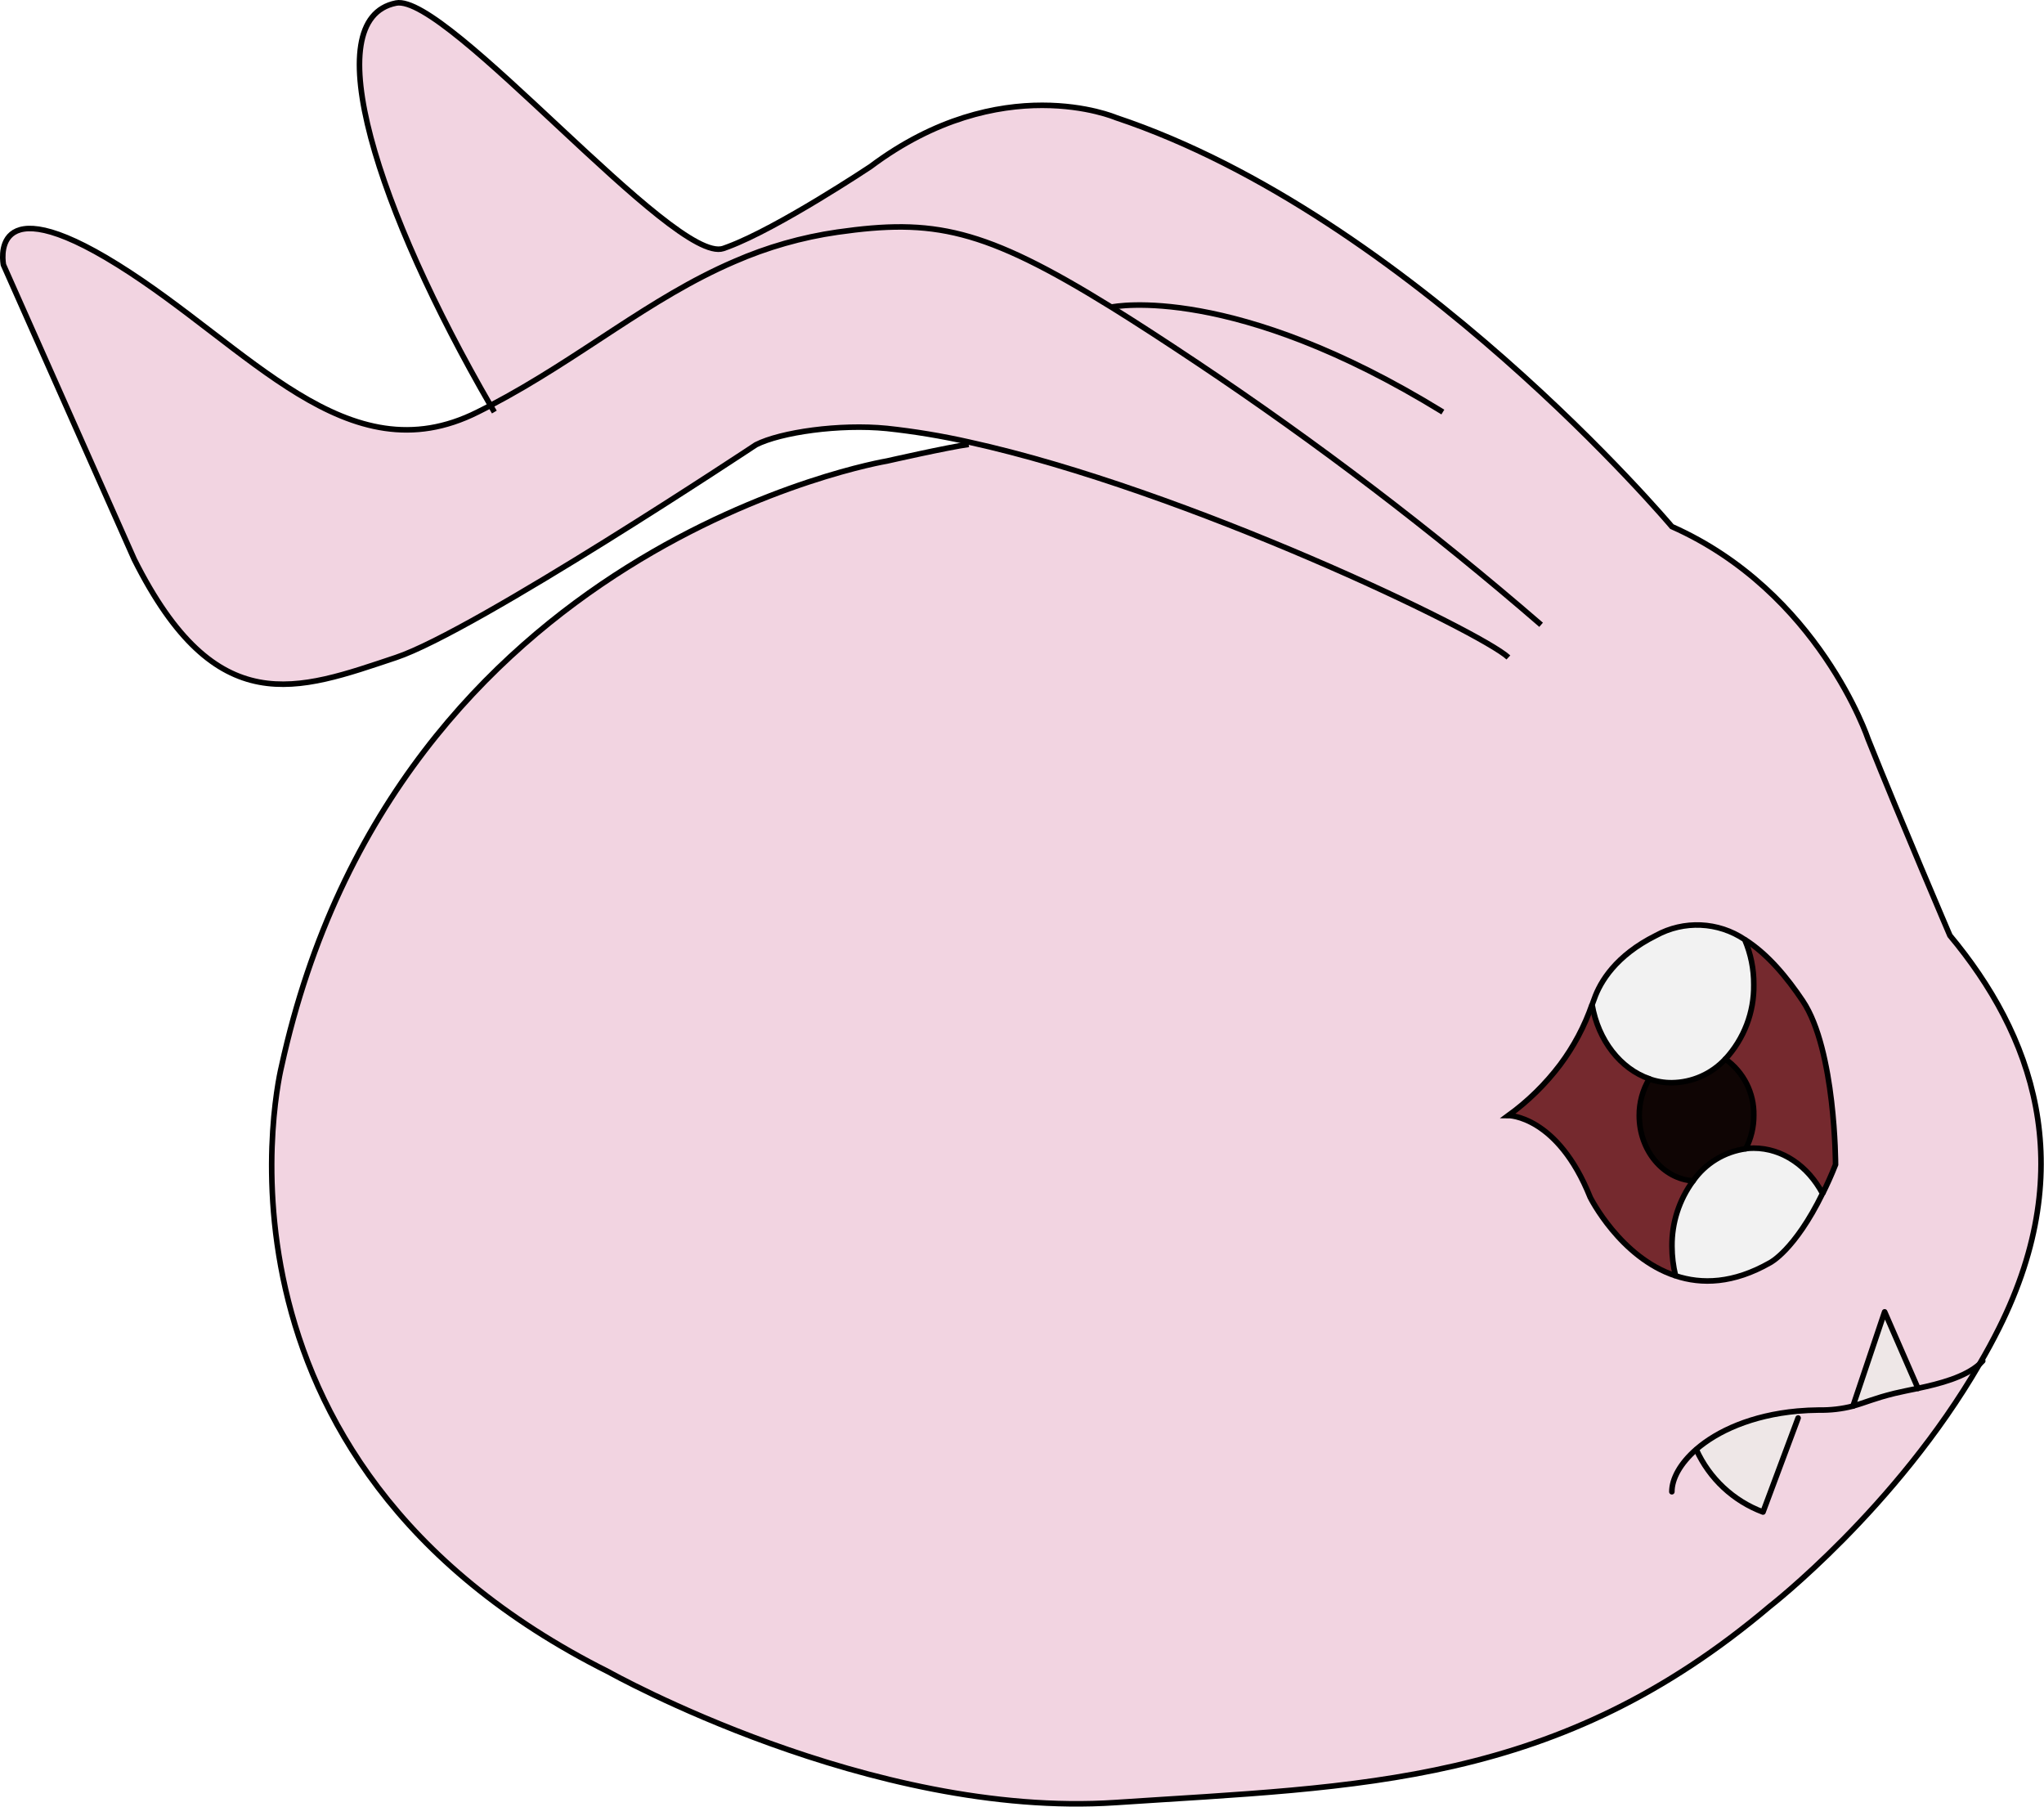
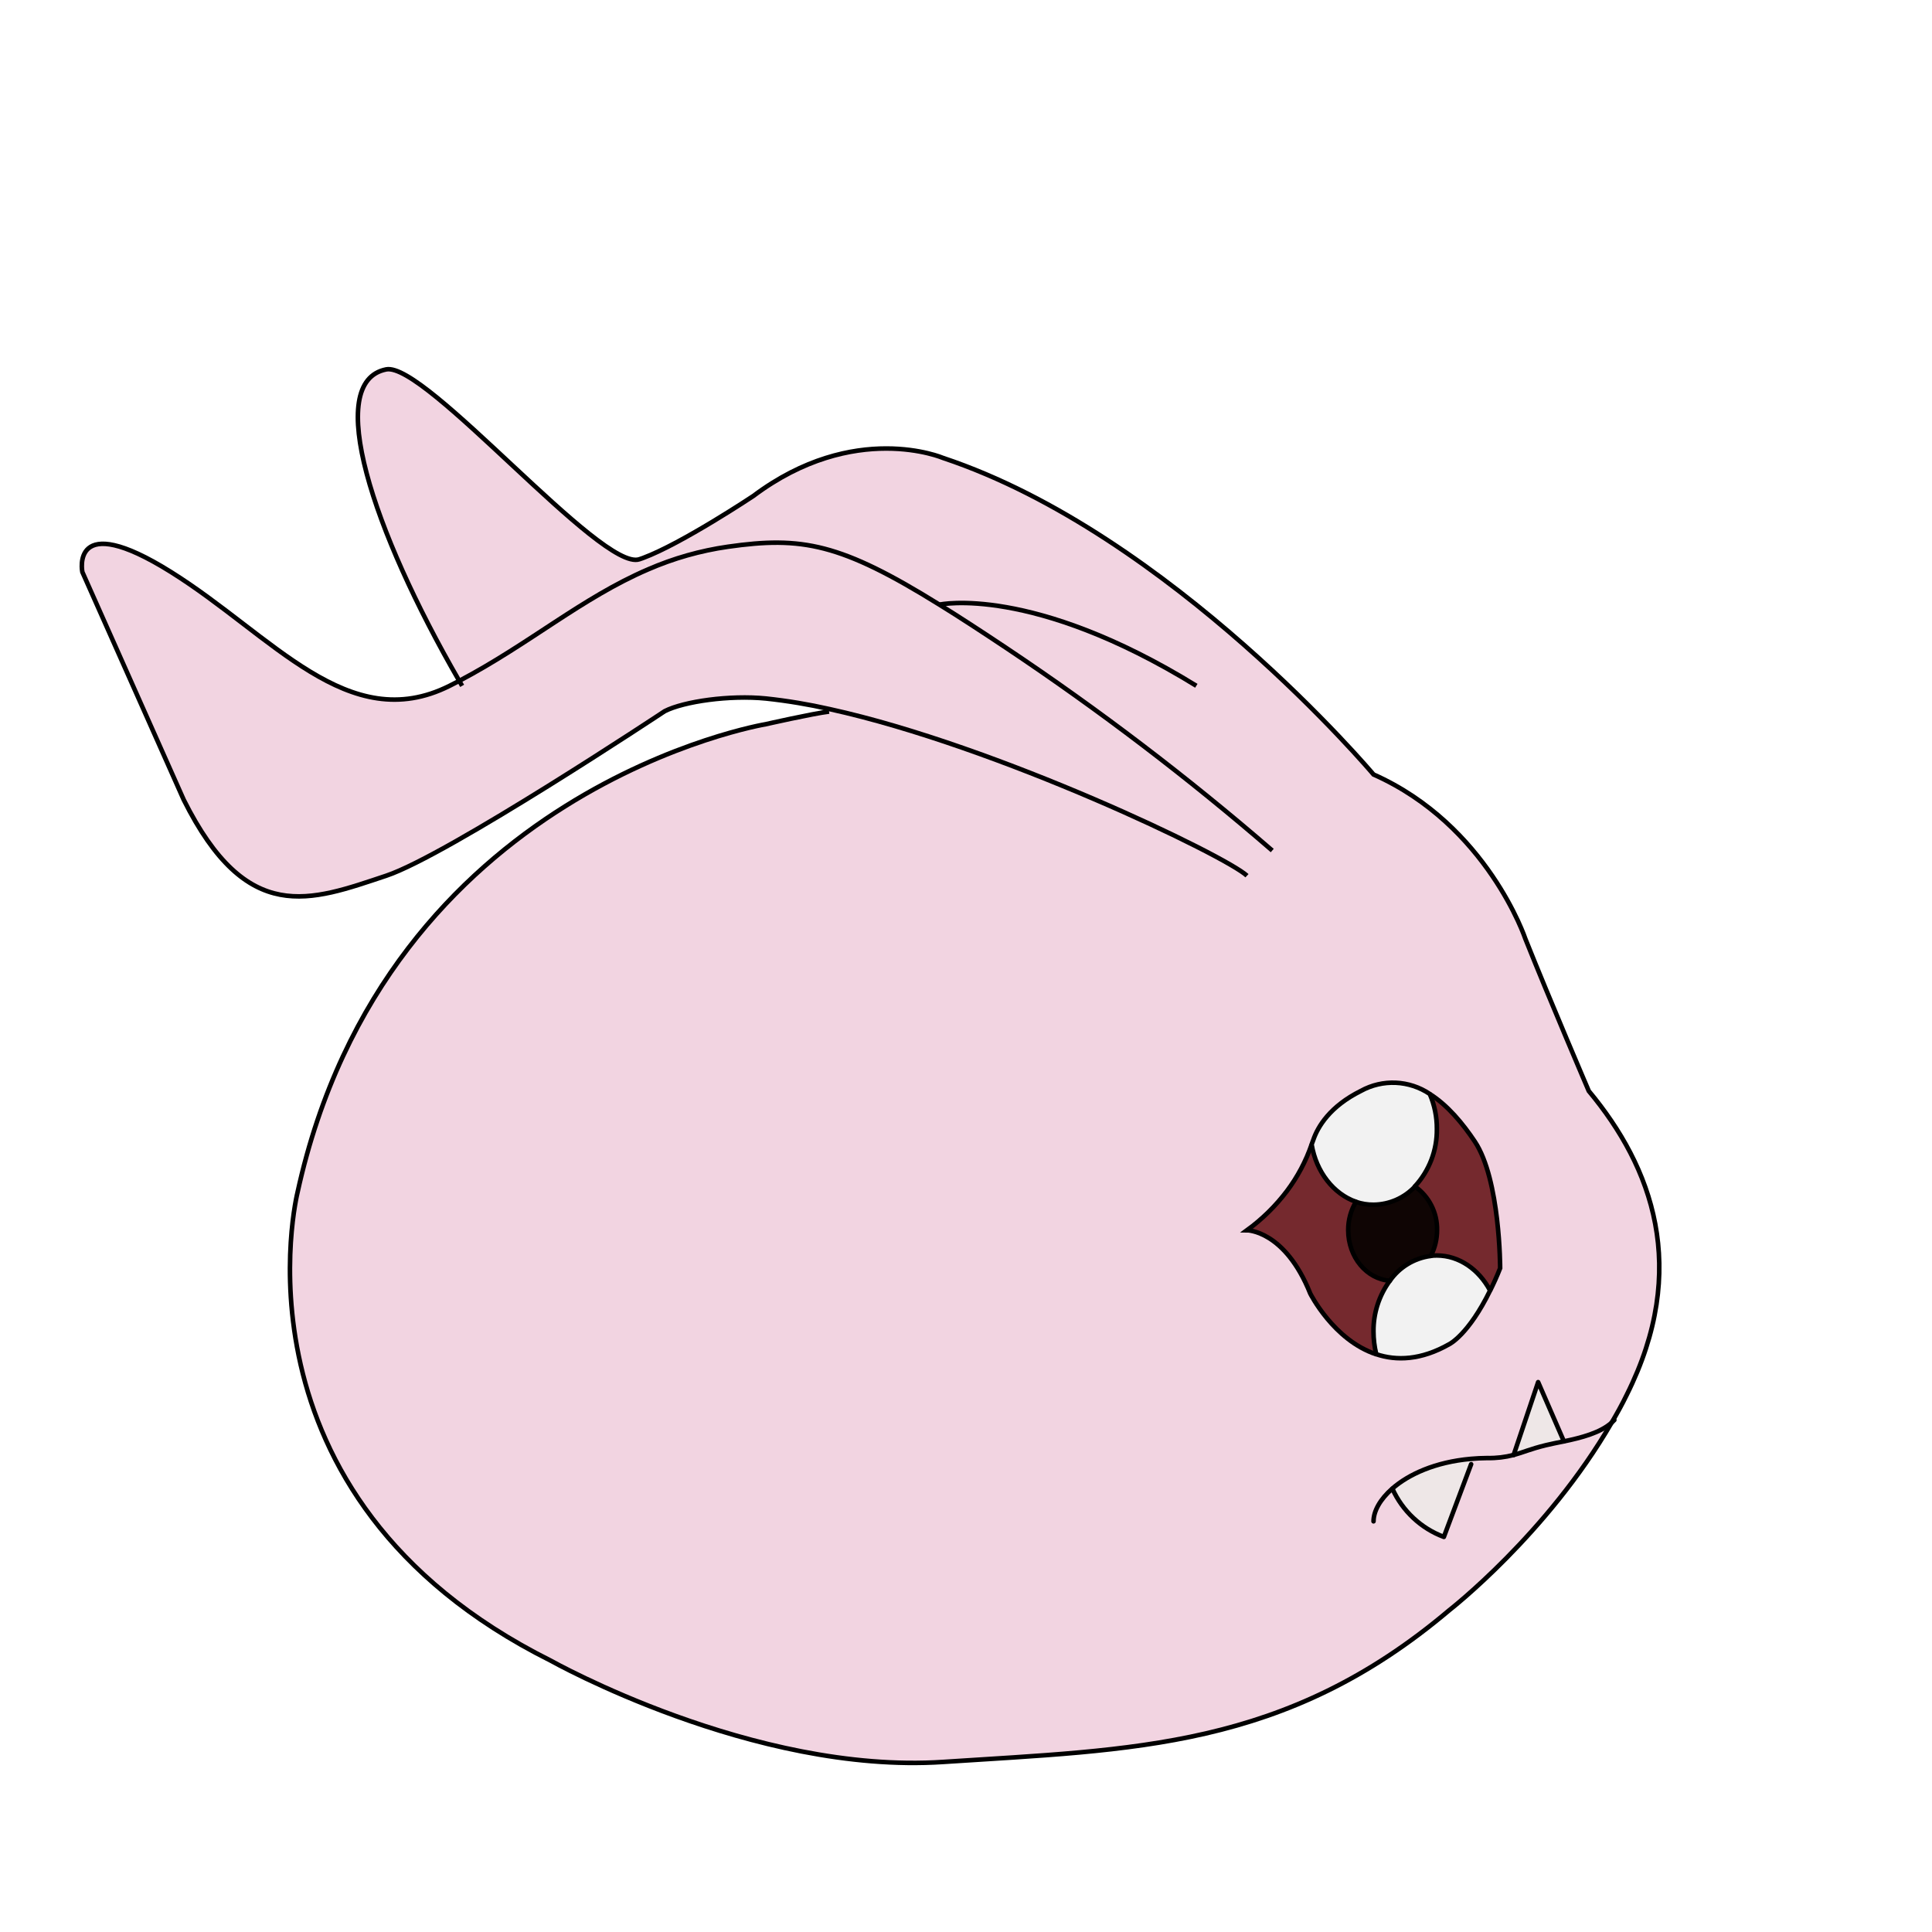
- <svg xmlns="http://www.w3.org/2000/svg" viewBox="0 0 368 325.26">
+ <svg xmlns="http://www.w3.org/2000/svg" viewBox="0 0 425 425">
  <defs>
-     <style>.cls-1{fill:#f2d4e1;}.cls-2{fill:#75292e;}.cls-3{fill:#0f0504;}.cls-4{fill:#f2f2f2;}.cls-5{fill:#eee7e7;}.cls-6,.cls-7{fill:none;stroke:#000;}.cls-6{stroke-miterlimit:10;}.cls-7{stroke-linecap:round;stroke-linejoin:round;}</style>
+     <style>.cls-1,.cls-7,.cls-8{fill:none;}.cls-2{fill:#f2d4e1;}.cls-3{fill:#75292e;}.cls-4{fill:#f2f2f2;}.cls-5{fill:#0f0504;}.cls-6{fill:#eee7e7;}.cls-7,.cls-8{stroke:#000;}.cls-7{stroke-miterlimit:10;}.cls-8{stroke-linecap:round;stroke-linejoin:round;}</style>
  </defs>
  <g id="Capa_2" data-name="Capa 2">
+     <g id="img_bg" data-name="img bg">
+       <rect class="cls-1" width="425" height="425" />
+     </g>
    <g id="E">
-       <path class="cls-1" d="M130.2,44.74C121.36,47.68,80.43-1.27,71.3.55,56.73,3.47,68.11,38.07,88.3,73c16.26-8.53,28.58-19.32,43.91-25.92l-1.15-2.67Z" />
-       <path class="cls-2" d="M301,224.39a19.57,19.57,0,0,1,3.81-11.8c-5.4-.35-9.7-5.48-9.7-11.76a12.66,12.66,0,0,1,1.8-6.6c-5.18-1.79-9.22-6.92-10.31-13.34a39.87,39.87,0,0,1-5.74,10.81,44.44,44.44,0,0,1-9.31,9.13s8.84,0,14.73,14.73c0,0,5.41,10.87,15.37,14.13A22.2,22.2,0,0,1,301,224.39Z" />
-       <path class="cls-3" d="M310.63,190.67a13.33,13.33,0,0,1-9.61,4.26,11.79,11.79,0,0,1-4.09-.71,12.66,12.66,0,0,0-1.8,6.6c0,6.28,4.3,11.41,9.7,11.76a13.88,13.88,0,0,1,9.48-5.78,13,13,0,0,0,1.44-6A12.11,12.11,0,0,0,310.63,190.67Z" />
-       <path class="cls-4" d="M301,194.93a13.33,13.33,0,0,0,9.61-4.26,19.35,19.35,0,0,0,5.12-13.41,20.24,20.24,0,0,0-1.64-8.12,15.38,15.38,0,0,0-16-.71c-7.19,3.59-10,8.31-11.08,11.39-.13.35-.27.71-.39,1.06,1.09,6.43,5.13,11.55,10.31,13.34A11.79,11.79,0,0,0,301,194.93Z" />
-       <path class="cls-5" d="M305.4,260.94l0,0a21.39,21.39,0,0,0,12,11.22l6.32-16.93-.1-1.24C315.37,254.79,309.18,257.63,305.4,260.94Z" />
-       <path class="cls-2" d="M310.63,190.67a12.11,12.11,0,0,1,5.12,10.15,13,13,0,0,1-1.44,6,11.84,11.84,0,0,1,1.44-.09c5.22,0,9.81,3.27,12.41,8.16.76-1.53,1.56-3.27,2.32-5.21,0,0,0-20.62-5.89-29.45-2.83-4.22-6.3-8.45-10.48-11.08a20.24,20.24,0,0,1,1.64,8.12A19.35,19.35,0,0,1,310.63,190.67Z" />
-       <path class="cls-4" d="M315.74,206.71a11.84,11.84,0,0,0-1.44.09,13.88,13.88,0,0,0-9.48,5.78,19.57,19.57,0,0,0-3.81,11.8,22.2,22.2,0,0,0,.65,5.3c4.68,1.56,10.39,1.42,17-2.35,0,0,4.44-2.21,9.46-12.47C325.56,210,321,206.71,315.74,206.71Z" />
-       <path class="cls-5" d="M345.31,249.94l-6-13.78-5.7,17c2.09-.56,3.86-1.39,7.5-2.28C342.28,250.56,343.74,250.27,345.31,249.94Z" />
-       <path class="cls-1" d="M318.7,227.34c-6.63,3.77-12.34,3.91-17,2.35-10-3.26-15.37-14.13-15.37-14.13-5.89-14.73-14.73-14.73-14.73-14.73a44.44,44.44,0,0,0,9.31-9.13,39.87,39.87,0,0,0,5.74-10.81c.11-.35.26-.71.39-1.06,1.06-3.09,3.89-7.8,11.08-11.39a15.38,15.38,0,0,1,16,.71c4.18,2.62,7.66,6.86,10.48,11.08,5.89,8.83,5.89,29.45,5.89,29.45-.76,1.94-1.56,3.68-2.32,5.21C323.14,225.13,318.7,227.34,318.7,227.34Zm-13.3,33.6c3.78-3.3,10-6.15,18.23-6.9l.1,1.24-6.32,16.93a21.39,21.39,0,0,1-12-11.22Zm39.91-11c-1.57.33-3,.62-4.2.9-3.63.89-5.41,1.72-7.5,2.28l5.7-17Zm11.14-4.41q1.83-3.13,3.48-6.41c14.72-29.45,5.89-53-8.84-70.69,0,0-8.83-20.61-14.72-35.34,0,0-8.84-26.5-35.34-38.28,0,0-47.13-56-100.13-73.63,0,0-20.62-8.84-44.19,8.83,0,0-16.59,11.05-25.65,14.42l1.15,2.67C116.87,53.69,104.56,64.48,88.3,73c-.75.4-1.5.79-2.27,1.16C62.47,86,44.79,62.41,21.23,47.68s-20.61,0-20.61,0l23.55,53c14.73,29.45,29.45,23.56,47.13,17.67,14.25-4.75,64.8-38.3,64.8-38.3,4.44-2.26,15.09-3.78,23.56-2.94a129.86,129.86,0,0,1,14.82,2.46l-.1.48c-3.84.48-14.72,3-14.72,3S71.3,97.74,50.68,192c0,0-17.67,70.69,58.91,109,0,0,47.11,26.5,91.3,23.56s79.52-3,117.8-35.34C318.7,289.18,341.4,271.51,356.46,245.53Z" />
-       <path class="cls-6" d="M89,74.18c-.23-.39-.46-.77-.67-1.16C68.11,38.07,56.73,3.47,71.3.55c9.14-1.82,50.07,47.13,58.91,44.19l.85-.31C140.12,41.06,156.71,30,156.71,30c23.56-17.67,44.19-8.83,44.19-8.83C253.9,38.85,301,94.8,301,94.8c26.5,11.78,35.34,38.28,35.34,38.28,5.89,14.73,14.72,35.34,14.72,35.34,14.73,17.67,23.56,41.24,8.84,70.69q-1.64,3.28-3.48,6.41c-15.05,26-37.76,43.65-37.76,43.65-38.28,32.39-73.63,32.39-117.8,35.34S109.59,301,109.59,301C33,262.68,50.68,192,50.68,192c20.61-94.25,109-109,109-109s10.88-2.47,14.72-3" />
-       <path class="cls-6" d="M271.57,118.36c-4.92-4.61-57.9-30.16-97.09-38.77a129.86,129.86,0,0,0-14.82-2.46c-8.48-.84-19.12.68-23.56,2.94,0,0-50.54,33.54-64.8,38.3-17.67,5.89-32.39,11.78-47.13-17.67L.62,47.68s-3-14.72,20.61,0S62.47,86,86,74.18c.76-.38,1.52-.76,2.27-1.16,16.26-8.53,28.58-19.32,43.91-25.92a71.92,71.92,0,0,1,18.61-5.31C168,39.34,177,41,200.09,55.29c4.57,2.84,9.68,6.16,15.52,10.06a627.08,627.08,0,0,1,61.85,47.13" />
-       <path class="cls-6" d="M200.08,55.29h0c.62-.13,22-4.32,59.69,18.89" />
-       <path class="cls-6" d="M328.15,214.87c.76-1.53,1.56-3.27,2.32-5.21,0,0,0-20.62-5.89-29.45-2.83-4.22-6.3-8.45-10.48-11.08" />
-       <path class="cls-6" d="M286.62,180.88a39.87,39.87,0,0,1-5.74,10.81,44.44,44.44,0,0,1-9.31,9.13s8.84,0,14.73,14.73c0,0,5.41,10.87,15.37,14.13" />
-       <path class="cls-7" d="M333.61,253.12c2.09-.56,3.86-1.39,7.5-2.28,1.17-.28,2.63-.57,4.2-.9,3.89-.82,8.47-2,11.14-4.41.18-.17.36-.34.52-.52" />
-       <path class="cls-7" d="M301,268.56c0-2.34,1.5-5.1,4.38-7.62,3.78-3.3,10-6.15,18.23-6.9,1.25-.11,2.55-.18,3.9-.19a22.74,22.74,0,0,0,6.08-.71" />
-       <path class="cls-7" d="M323.73,255.28l-6.32,16.93a21.39,21.39,0,0,1-12-11.22" />
-       <polyline class="cls-7" points="333.61 253.13 333.61 253.12 339.31 236.17 345.31 249.94 345.31 249.96" />
-       <path class="cls-7" d="M310.63,190.67a19.35,19.35,0,0,0,5.12-13.41,20.24,20.24,0,0,0-1.64-8.12,15.38,15.38,0,0,0-16-.71c-7.19,3.59-10,8.31-11.08,11.39-.13.35-.27.71-.39,1.06,1.09,6.43,5.13,11.55,10.31,13.34" />
-       <path class="cls-7" d="M304.83,212.58a19.57,19.57,0,0,0-3.81,11.8,22.2,22.2,0,0,0,.65,5.3c4.68,1.56,10.39,1.42,17-2.35,0,0,4.44-2.21,9.46-12.47-2.6-4.89-7.19-8.16-12.41-8.16a11.84,11.84,0,0,0-1.44.09" />
-       <path class="cls-7" d="M296.93,194.23a12.66,12.66,0,0,0-1.8,6.6c0,6.28,4.3,11.41,9.7,11.76a13.88,13.88,0,0,1,9.48-5.78,13,13,0,0,0,1.44-6,12.11,12.11,0,0,0-5.12-10.15,13.33,13.33,0,0,1-9.61,4.26A11.79,11.79,0,0,1,296.93,194.23Z" />
+       <path class="cls-2" d="M333,320.07l5.39-16,5.67,13c-1.49.31-2.85.58-4,.85C336.62,318.75,334.94,319.54,333,320.07Zm-26.69,7.39c3.58-3.13,9.43-5.83,17.24-6.53l.1,1.16-6,16a20.18,20.18,0,0,1-11.32-10.6ZM101,149.78l-2.15,1.1c-22.28,11.14-39-11.14-61.27-25.06s-19.49,0-19.49,0l22.28,50.12c13.92,27.85,27.85,22.28,44.56,16.71,13.47-4.49,61.26-36.2,61.26-36.2,4.21-2.14,14.27-3.58,22.28-2.78a122.55,122.55,0,0,1,14,2.33l-.1.45c-3.64.45-13.93,2.78-13.93,2.78s-83.54,13.93-103,103c0,0-16.71,66.84,55.7,103,0,0,44.56,25.07,86.33,22.28s75.19-2.78,111.38-33.42c0,0,21.48-16.7,35.69-41.26,1.16-2,2.26-4,3.3-6.08,13.93-27.85,5.57-50.13-8.35-66.83,0,0-8.36-19.5-13.93-33.42,0,0-8.35-25.07-33.42-36.21,0,0-44.55-52.91-94.67-69.62,0,0-19.49-8.35-41.77,8.36,0,0-15.69,10.45-24.26,13.64l1.09,2.52C128,131.5,116.4,141.7,101,149.78ZM274.31,270.62A42.14,42.14,0,0,0,283.1,262a37.11,37.11,0,0,0,5.43-10.22c.12-.33.26-.67.37-1,1-2.93,3.67-7.38,10.47-10.77a14.54,14.54,0,0,1,15.15.67c4,2.48,7.24,6.49,9.91,10.46C330,259.48,330,279,330,279c-.72,1.84-1.48,3.48-2.2,4.93-4.73,9.69-8.94,11.78-8.94,11.78-6.26,3.57-11.67,3.71-16.1,2.23-9.4-3.09-14.53-13.37-14.53-13.37C282.66,270.62,274.31,270.62,274.31,270.62Z" />
+       <path class="cls-2" d="M84.95,81.26c-13.78,2.75-3,35.47,16.07,68.52,15.37-8.08,27-18.27,41.51-24.51l-1.09-2.52-.81.28C132.29,125.82,93.58,79.53,84.95,81.26Z" />
+       <path class="cls-3" d="M283.1,262a42.14,42.14,0,0,1-8.79,8.63s8.35,0,13.92,13.92c0,0,5.13,10.28,14.53,13.37a21,21,0,0,1-.61-5,18.51,18.51,0,0,1,3.6-11.17c-5.1-.33-9.17-5.18-9.17-11.11a11.91,11.91,0,0,1,1.7-6.24c-4.9-1.7-8.72-6.55-9.75-12.62A37.11,37.11,0,0,1,283.1,262Z" />
+       <path class="cls-4" d="M288.9,250.76c-.11.33-.25.67-.37,1,1,6.07,4.85,10.91,9.75,12.62a11.4,11.4,0,0,0,3.87.67,12.6,12.6,0,0,0,9.08-4,18.28,18.28,0,0,0,4.85-12.67,19.1,19.1,0,0,0-1.56-7.68,14.54,14.54,0,0,0-15.15-.67C292.57,243.38,289.9,247.83,288.9,250.76Z" />
+       <path class="cls-5" d="M298.28,264.38a11.91,11.91,0,0,0-1.7,6.24c0,5.93,4.07,10.77,9.17,11.11a13.07,13.07,0,0,1,9-5.45,12.35,12.35,0,0,0,1.37-5.66,11.47,11.47,0,0,0-4.85-9.61,12.6,12.6,0,0,1-9.08,4A11.4,11.4,0,0,1,298.28,264.38Z" />
+       <path class="cls-4" d="M302.15,292.9a21,21,0,0,0,.61,5c4.43,1.48,9.84,1.34,16.1-2.23,0,0,4.21-2.09,8.94-11.78-2.45-4.62-6.8-7.71-11.72-7.71a9.52,9.52,0,0,0-1.37.09,13.07,13.07,0,0,0-9,5.45A18.51,18.51,0,0,0,302.15,292.9Z" />
+       <path class="cls-6" d="M306.28,327.46l0,0a20.18,20.18,0,0,0,11.32,10.6l6-16-.1-1.16C315.71,321.63,309.86,324.32,306.28,327.46Z" />
+       <path class="cls-3" d="M311.23,261a11.47,11.47,0,0,1,4.85,9.61,12.35,12.35,0,0,1-1.37,5.66,9.52,9.52,0,0,1,1.37-.09c4.92,0,9.28,3.09,11.72,7.71.72-1.45,1.48-3.09,2.2-4.93,0,0,0-19.49-5.57-27.85-2.67-4-6-8-9.91-10.46a19.1,19.1,0,0,1,1.56,7.68A18.28,18.28,0,0,1,311.23,261Z" />
+       <path class="cls-6" d="M338.35,304l-5.39,16c2-.53,3.65-1.31,7.09-2.15,1.11-.27,2.48-.54,4-.85Z" />
+       <path class="cls-7" d="M101.66,150.87c-.22-.37-.43-.73-.64-1.1C81.92,116.72,71.17,84,84.95,81.26c8.63-1.72,47.34,44.56,55.69,41.77l.81-.28c8.58-3.19,24.26-13.64,24.26-13.64,22.28-16.71,41.77-8.36,41.77-8.36,50.13,16.71,94.67,69.62,94.67,69.62,25.07,11.14,33.42,36.21,33.42,36.21,5.57,13.92,13.93,33.42,13.93,33.42,13.92,16.7,22.28,39,8.35,66.83-1,2.07-2.13,4.1-3.3,6.08-14.21,24.56-35.69,41.26-35.69,41.26-36.2,30.64-69.62,30.64-111.38,33.42s-86.33-22.28-86.33-22.28c-72.41-36.2-55.7-103-55.7-103,19.5-89.1,103-103,103-103s10.29-2.33,13.93-2.78" />
+       <path class="cls-7" d="M274.31,192.64c-4.65-4.35-54.74-28.51-91.8-36.65a122.55,122.55,0,0,0-14-2.33c-8-.8-18.07.64-22.28,2.78,0,0-47.79,31.71-61.26,36.2-16.71,5.57-30.64,11.14-44.56-16.71L18.11,125.82s-2.79-13.93,19.49,0,39,36.2,61.27,25.06l2.15-1.1c15.37-8.08,27-18.27,41.51-24.51a68.2,68.2,0,0,1,17.6-5c16.27-2.33,24.78-.78,46.57,12.77,4.32,2.67,9.16,5.83,14.68,9.51a592.9,592.9,0,0,1,58.49,44.55" />
+       <path class="cls-7" d="M206.71,133s20.25-4.42,56.46,17.86" />
+       <path class="cls-7" d="M327.8,283.9c.72-1.45,1.48-3.09,2.2-4.93,0,0,0-19.49-5.57-27.85-2.67-4-6-8-9.91-10.46" />
+       <path class="cls-7" d="M288.53,251.77A37.11,37.11,0,0,1,283.1,262a42.14,42.14,0,0,1-8.79,8.63s8.35,0,13.92,13.92c0,0,5.13,10.28,14.53,13.37" />
+       <path class="cls-8" d="M302.15,334.66c0-2.21,1.42-4.83,4.14-7.21,3.58-3.13,9.43-5.83,17.24-6.53,1.19-.11,2.41-.17,3.7-.18a21,21,0,0,0,5.75-.68c2-.53,3.65-1.31,7.09-2.15,1.11-.27,2.48-.54,4-.85,3.66-.76,8-1.85,10.53-4.17.18-.16.36-.33.52-.51" />
+       <path class="cls-8" d="M323.62,322.09l-6,16a20.18,20.18,0,0,1-11.32-10.6" />
+       <polyline class="cls-8" points="332.97 320.07 338.36 304.04 344.02 317.06" />
+       <path class="cls-8" d="M311.23,261a18.28,18.28,0,0,0,4.85-12.67,19.1,19.1,0,0,0-1.56-7.68,14.54,14.54,0,0,0-15.15-.67c-6.8,3.39-9.47,7.84-10.47,10.77-.11.33-.25.67-.37,1,1,6.07,4.85,10.91,9.75,12.62" />
+       <path class="cls-8" d="M305.74,281.73a18.51,18.51,0,0,0-3.6,11.17,21,21,0,0,0,.61,5c4.43,1.48,9.84,1.34,16.1-2.23,0,0,4.21-2.09,8.94-11.78-2.45-4.62-6.8-7.71-11.72-7.71a9.52,9.52,0,0,0-1.37.09" />
+       <path class="cls-8" d="M298.28,264.38a11.91,11.91,0,0,0-1.7,6.24c0,5.93,4.07,10.77,9.17,11.11a13.07,13.07,0,0,1,9-5.45,12.35,12.35,0,0,0,1.37-5.66,11.47,11.47,0,0,0-4.85-9.61,12.6,12.6,0,0,1-9.08,4A11.4,11.4,0,0,1,298.28,264.38Z" />
    </g>
  </g>
</svg>
